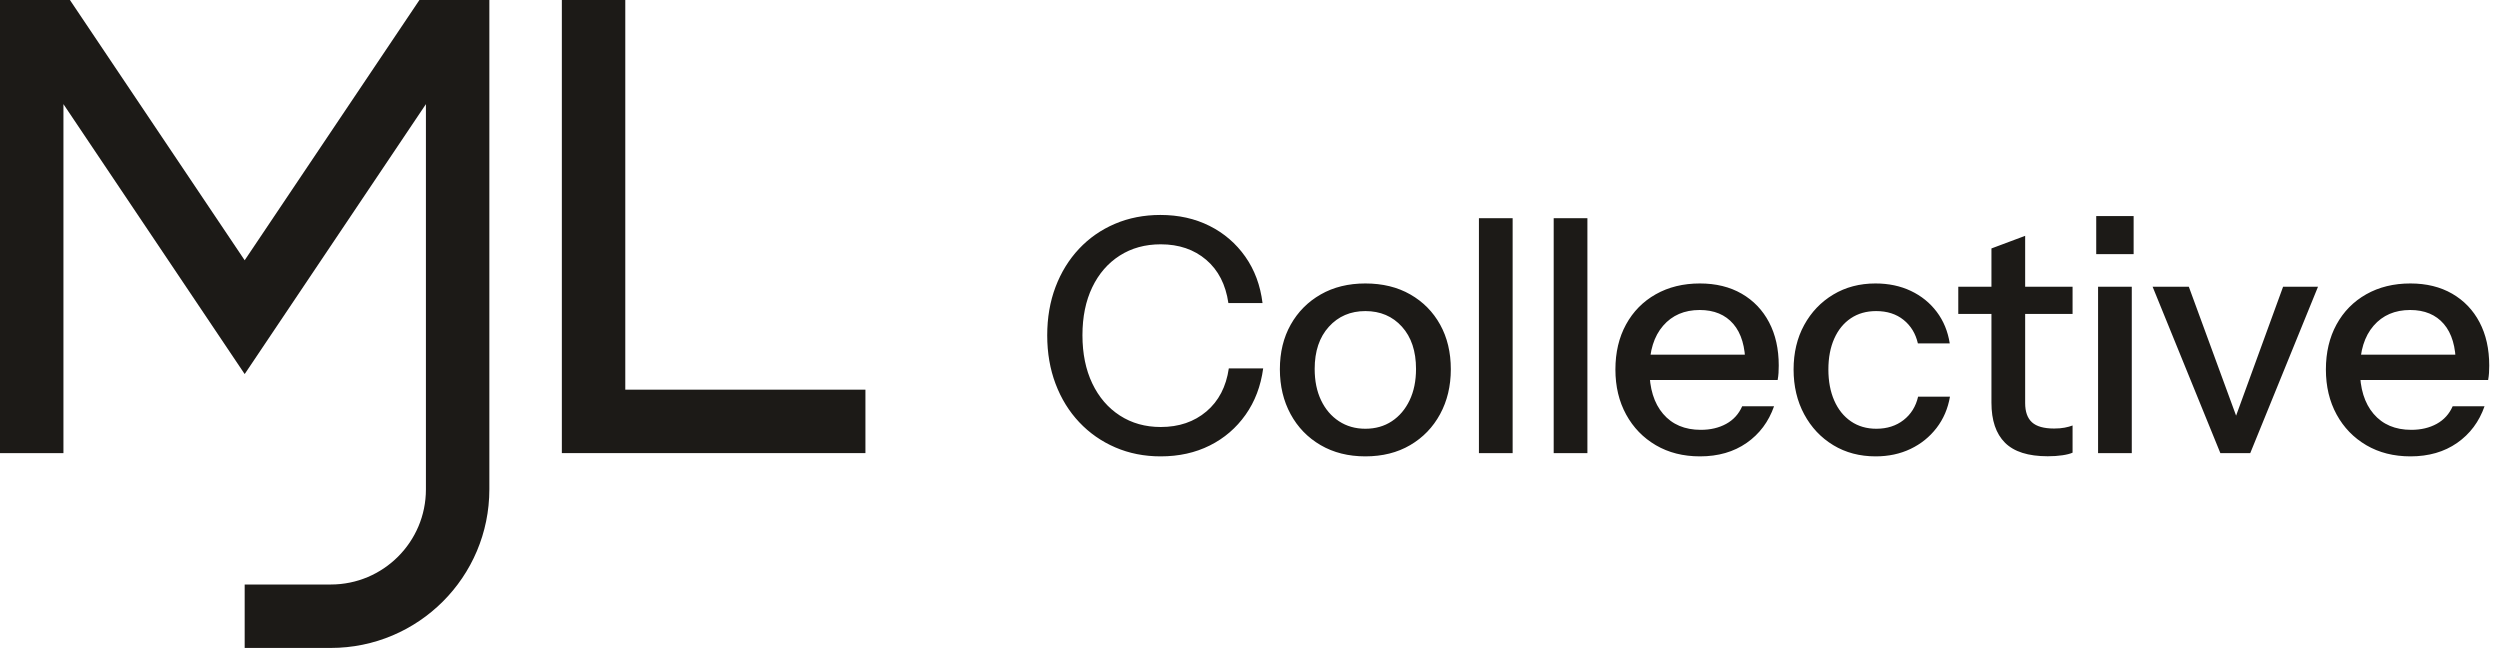
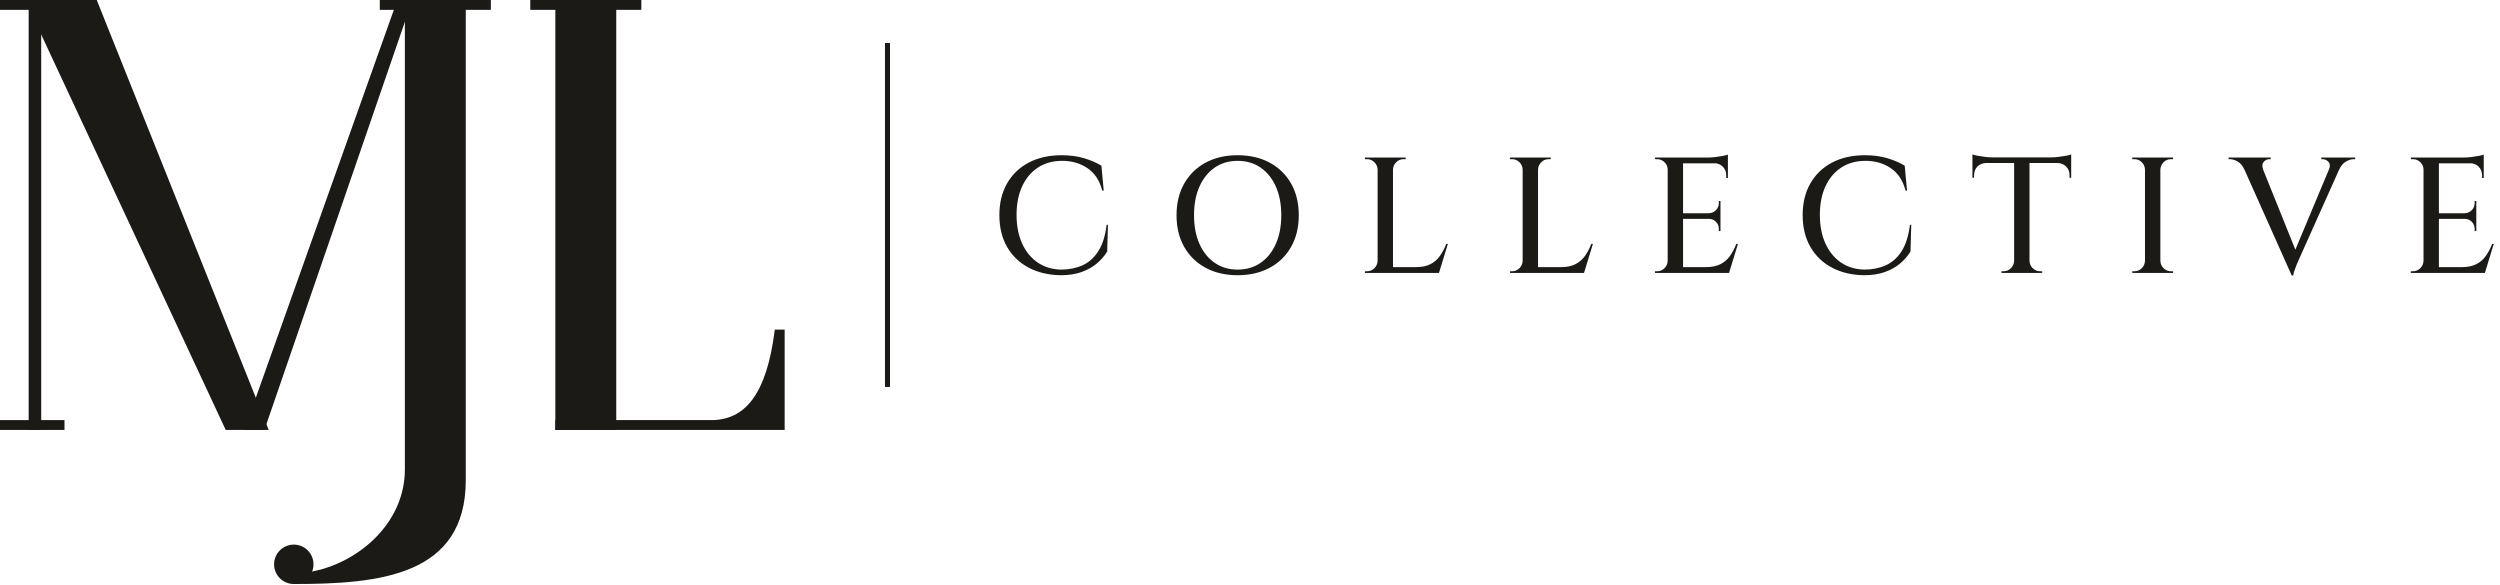
- <svg xmlns="http://www.w3.org/2000/svg" viewBox="0 10 551.75 143" width="551.75" height="143" role="img" aria-label="MJL Collective">
-   <path d="M7,110 V10 L54,80 L101,10 V118 A28,28 0 0 1 73,146 H54" fill="none" stroke="#1c1a17" stroke-width="14" stroke-linejoin="miter" stroke-miterlimit="6" />
-   <path d="M131,10 V103 H191" fill="none" stroke="#1c1a17" stroke-width="14" stroke-linejoin="miter" stroke-miterlimit="6" />
-   <path d="M256.152 110.72Q250.728 110.72 246.144 108.74Q241.56 106.76 238.188 103.184Q234.816 99.608 232.968 94.724Q231.12 89.84 231.12 84.008Q231.12 78.176 232.956 73.328Q234.792 68.48 238.14 64.916Q241.488 61.352 246.072 59.396Q250.656 57.44 256.104 57.44Q262.128 57.44 266.94 59.852Q271.752 62.264 274.836 66.644Q277.92 71.024 278.64 76.88H271.104Q270.216 70.76 266.208 67.34Q262.2 63.92 256.176 63.92Q251.016 63.92 247.116 66.416Q243.216 68.912 241.056 73.412Q238.896 77.912 238.896 83.984Q238.896 90.08 241.068 94.628Q243.24 99.176 247.152 101.708Q251.064 104.24 256.176 104.24Q262.2 104.24 266.256 100.808Q270.312 97.376 271.2 91.304H278.784Q277.992 97.16 274.896 101.54Q271.8 105.92 267 108.32Q262.2 110.72 256.152 110.72Z M301.332 110.72Q295.716 110.72 291.456 108.236Q287.196 105.752 284.832 101.396Q282.468 97.04 282.468 91.496Q282.468 85.904 284.856 81.656Q287.244 77.408 291.48 74.984Q295.716 72.56 301.332 72.56Q307.02 72.56 311.256 74.984Q315.492 77.408 317.844 81.656Q320.196 85.904 320.196 91.496Q320.196 97.04 317.832 101.396Q315.468 105.752 311.232 108.236Q306.996 110.72 301.332 110.72ZM301.332 104.624Q304.668 104.624 307.176 102.968Q309.684 101.312 311.1 98.348Q312.516 95.384 312.516 91.424Q312.516 85.544 309.408 82.1Q306.3 78.656 301.332 78.656Q296.412 78.656 293.28 82.112Q290.148 85.568 290.148 91.424Q290.148 95.384 291.564 98.348Q292.98 101.312 295.512 102.968Q298.044 104.624 301.332 104.624Z M326.4 110.0V58.16H333.84V110.0Z M342.9 110.0V58.16H350.34V110.0Z M375.192 110.72Q369.648 110.72 365.448 108.26Q361.248 105.8 358.884 101.48Q356.52 97.16 356.52 91.544Q356.52 85.904 358.86 81.62Q361.2 77.336 365.424 74.948Q369.648 72.56 375.168 72.56Q380.472 72.56 384.384 74.816Q388.296 77.072 390.432 81.128Q392.568 85.184 392.568 90.68Q392.568 91.544 392.52 92.3Q392.472 93.056 392.328 93.872H361.512V88.28H387.072L385.2 90.488Q385.2 84.584 382.548 81.5Q379.896 78.416 375.12 78.416Q370.056 78.416 367.044 81.896Q364.032 85.376 364.032 91.568Q364.032 97.808 367.044 101.336Q370.056 104.864 375.36 104.864Q378.576 104.864 380.976 103.544Q383.376 102.224 384.504 99.656H391.536Q389.736 104.792 385.476 107.756Q381.216 110.72 375.192 110.72Z M413.964 110.72Q408.684 110.72 404.604 108.248Q400.524 105.776 398.184 101.432Q395.844 97.088 395.844 91.544Q395.844 86 398.184 81.728Q400.524 77.456 404.604 75.008Q408.684 72.56 413.916 72.56Q418.26 72.56 421.728 74.204Q425.196 75.848 427.44 78.824Q429.684 81.8 430.308 85.784H423.276Q422.532 82.544 420.12 80.6Q417.708 78.656 414.06 78.656Q410.844 78.656 408.48 80.24Q406.116 81.824 404.82 84.728Q403.524 87.632 403.524 91.544Q403.524 95.456 404.82 98.408Q406.116 101.36 408.504 102.992Q410.892 104.624 414.108 104.624Q417.66 104.624 420.12 102.704Q422.58 100.784 423.324 97.544H430.356Q429.684 101.48 427.392 104.456Q425.1 107.432 421.656 109.076Q418.212 110.72 413.964 110.72Z M451.92 110.696Q445.488 110.696 442.5 107.708Q439.512 104.72 439.512 98.888V64.832L446.952 62.048V98.96Q446.952 101.84 448.464 103.208Q449.976 104.576 453.336 104.576Q454.656 104.576 455.664 104.384Q456.672 104.192 457.416 103.904V109.904Q456.624 110.264 455.172 110.48Q453.72 110.696 451.92 110.696ZM432.192 79.28V73.28H457.416V79.28Z M463.044 110.0V73.28H470.484V110.0ZM462.636 66.08V57.68H470.892V66.08Z M490.032 110.0 475.08 73.28H483.072L495.288 106.592H491.736L503.88 73.28H511.584L496.632 110.0Z M531.996 110.72Q526.452 110.72 522.252 108.26Q518.052 105.8 515.688 101.48Q513.324 97.16 513.324 91.544Q513.324 85.904 515.664 81.62Q518.004 77.336 522.228 74.948Q526.452 72.56 531.972 72.56Q537.276 72.56 541.188 74.816Q545.1 77.072 547.236 81.128Q549.372 85.184 549.372 90.68Q549.372 91.544 549.324 92.3Q549.276 93.056 549.132 93.872H518.316V88.28H543.876L542.004 90.488Q542.004 84.584 539.352 81.5Q536.7 78.416 531.924 78.416Q526.86 78.416 523.848 81.896Q520.836 85.376 520.836 91.568Q520.836 97.808 523.848 101.336Q526.86 104.864 532.164 104.864Q535.38 104.864 537.78 103.544Q540.18 102.224 541.308 99.656H548.34Q546.54 104.792 542.28 107.756Q538.02 110.72 531.996 110.72Z" fill="#1c1a17" />
+ <svg xmlns="http://www.w3.org/2000/svg" viewBox="0 0 697.76 163.0" width="697.76" height="163.0" role="img" aria-label="MJL Collective">
+   <g transform="translate(7.0,0) scale(0.5)" fill="#1c1a17">
+     <path d="M2,0 H9 V240 H2 Z" />
+     <path d="M0,0 H40 L136,240 H112 Z" />
+     <path d="M122.4,240 H133.6 L216.2,0 H207.8 Z" />
+     <path d="M-14,0 H40 V5.5 H-14 Z" />
+     <path d="M-14,234.5 H22 V240 H-14 Z" />
+     <path d="M198,0 H260 V5.5 H198 Z" />
+     <path d="M212,0 H246 V268 C246,321.36 198.0,326 150,326 V320 C177.9,320 212,296.6 212,262 Z" />
+     <path d="M161,315 A11,11 0 1 1 139,315 A11,11 0 1 1 161,315 Z" />
+     <path d="M296,0 H330 V240 H296 Z" />
+     <path d="M282,0 H344 V5.5 H282 Z" />
+     <path d="M296,234.5 H382 C402,235 414,220 418.5,184 H424 V240 H296 Z" />
+   </g>
+   <rect x="247.00" y="12.00" width="1.4" height="96.00" fill="#1c1a17" />
+   <path d="M309.237 62.736 309.02 70.191Q307.88 72.076 306.1 73.566Q304.32 75.056 301.841 75.934Q299.361 76.812 296.094 76.812Q291.031 76.766 287.142 74.72Q283.253 72.673 281.09 68.929Q278.927 65.184 278.927 60.022Q278.927 54.962 281.062 51.213Q283.198 47.464 287.1 45.394Q291.003 43.324 296.324 43.324Q299.821 43.324 302.613 44.17Q305.406 45.016 307.412 46.248L308.052 53.199H307.638Q306.552 48.984 303.526 46.937Q300.501 44.891 296.482 44.891Q292.564 44.891 289.709 46.758Q286.854 48.625 285.29 52.001Q283.727 55.376 283.727 59.958Q283.727 64.539 285.272 67.947Q286.816 71.355 289.598 73.255Q292.379 75.154 296.094 75.246Q299.453 75.246 302.12 74.051Q304.786 72.855 306.542 70.109Q308.298 67.363 308.869 62.736ZM345.412 43.324Q350.538 43.324 354.381 45.399Q358.223 47.473 360.358 51.236Q362.493 54.999 362.493 60.068Q362.493 65.129 360.358 68.896Q358.223 72.664 354.381 74.738Q350.538 76.812 345.412 76.812Q340.321 76.812 336.484 74.738Q332.646 72.664 330.511 68.901Q328.376 65.138 328.376 60.068Q328.376 55.008 330.511 51.241Q332.646 47.473 336.484 45.399Q340.321 43.324 345.412 43.324ZM345.412 75.246Q349.107 75.246 351.842 73.356Q354.577 71.466 356.094 68.063Q357.61 64.659 357.61 60.068Q357.61 55.478 356.094 52.074Q354.577 48.671 351.842 46.781Q349.107 44.891 345.412 44.891Q341.762 44.891 339.027 46.781Q336.292 48.671 334.775 52.074Q333.259 55.478 333.259 60.068Q333.259 64.659 334.775 68.063Q336.292 71.466 339.027 73.356Q341.762 75.246 345.412 75.246ZM388.79 43.968V76.168H384.497V43.968ZM401.117 74.556 401.489 76.168H388.652V74.556ZM404.109 68.065 401.627 76.168H393.526L395.182 74.556Q397.573 74.556 399.189 73.751Q400.804 72.945 401.863 71.467Q402.923 69.99 403.653 68.065ZM384.635 72.81V76.168H380.955V75.708Q380.955 75.708 381.254 75.708Q381.553 75.708 381.553 75.708Q382.749 75.708 383.6 74.857Q384.451 74.006 384.497 72.81ZM384.635 47.326H384.497Q384.451 46.13 383.6 45.279Q382.749 44.428 381.553 44.428Q381.553 44.428 381.254 44.428Q380.955 44.428 380.955 44.428V43.968H384.635ZM388.652 47.326V43.968H392.332V44.428Q392.286 44.428 392.01 44.428Q391.734 44.428 391.734 44.428Q390.538 44.428 389.687 45.279Q388.836 46.13 388.79 47.326ZM429.27 43.968V76.168H424.977V43.968ZM441.597 74.556 441.969 76.168H429.132V74.556ZM444.589 68.065 442.107 76.168H434.006L435.662 74.556Q438.053 74.556 439.669 73.751Q441.284 72.945 442.343 71.467Q443.403 69.99 444.133 68.065ZM425.115 72.81V76.168H421.435V75.708Q421.435 75.708 421.734 75.708Q422.033 75.708 422.033 75.708Q423.229 75.708 424.08 74.857Q424.931 74.006 424.977 72.81ZM425.115 47.326H424.977Q424.931 46.13 424.08 45.279Q423.229 44.428 422.033 44.428Q422.033 44.428 421.734 44.428Q421.435 44.428 421.435 44.428V43.968H425.115ZM429.132 47.326V43.968H432.812V44.428Q432.766 44.428 432.49 44.428Q432.214 44.428 432.214 44.428Q431.018 44.428 430.167 45.279Q429.316 46.13 429.27 47.326ZM469.75 43.968V76.168H465.457V43.968ZM482.077 74.556 482.449 76.168H469.612V74.556ZM480.192 59.515V61.082H469.612V59.515ZM482.263 43.968V45.581H469.612V43.968ZM485.069 68.065 482.587 76.168H474.486L476.142 74.556Q478.533 74.556 480.149 73.751Q481.764 72.945 482.823 71.467Q483.883 69.99 484.613 68.065ZM480.192 60.99V64.491H479.732V63.894Q479.732 62.723 478.934 61.907Q478.137 61.091 476.966 61.082V60.99ZM480.192 56.106V59.607H476.966V59.515Q478.137 59.469 478.939 58.649Q479.741 57.828 479.732 56.657V56.106ZM482.263 45.443V49.681H481.803V48.946Q481.803 47.507 480.863 46.544Q479.923 45.581 478.438 45.535V45.443ZM482.263 43.14V44.474L476.651 43.968Q477.663 43.968 478.79 43.83Q479.917 43.692 480.883 43.508Q481.849 43.324 482.263 43.14ZM465.595 72.81V76.168H461.915V75.708Q461.915 75.708 462.214 75.708Q462.513 75.708 462.513 75.708Q463.709 75.708 464.56 74.857Q465.411 74.006 465.457 72.81ZM465.595 47.326H465.457Q465.447 46.13 464.576 45.279Q463.705 44.428 462.513 44.428Q462.513 44.428 462.232 44.428Q461.951 44.428 461.951 44.428L461.915 43.968H465.595ZM533.441 62.736 533.224 70.191Q532.084 72.076 530.304 73.566Q528.524 75.056 526.045 75.934Q523.565 76.812 520.298 76.812Q515.235 76.766 511.346 74.72Q507.457 72.673 505.294 68.929Q503.131 65.184 503.131 60.022Q503.131 54.962 505.266 51.213Q507.402 47.464 511.304 45.394Q515.207 43.324 520.528 43.324Q524.025 43.324 526.817 44.17Q529.61 45.016 531.616 46.248L532.256 53.199H531.842Q530.756 48.984 527.73 46.937Q524.705 44.891 520.686 44.891Q516.768 44.891 513.913 46.758Q511.058 48.625 509.494 52.001Q507.931 55.376 507.931 59.958Q507.931 64.539 509.476 67.947Q511.02 71.355 513.802 73.255Q516.583 75.154 520.298 75.246Q523.657 75.246 526.324 74.051Q528.99 72.855 530.746 70.109Q532.502 67.363 533.073 62.736ZM566.442 44.106V76.168H562.149V44.106ZM578.078 43.922V45.489H550.513V43.922ZM578.078 45.351V49.635L577.618 49.589V48.9Q577.618 47.425 576.659 46.48Q575.701 45.535 574.252 45.489V45.351ZM578.078 43.094V44.428L572.466 43.922Q573.478 43.922 574.605 43.784Q575.732 43.646 576.698 43.462Q577.664 43.278 578.078 43.094ZM562.287 72.81V76.168H558.607V75.708Q558.607 75.708 558.906 75.708Q559.205 75.708 559.205 75.708Q560.401 75.708 561.252 74.857Q562.103 74.006 562.149 72.81ZM566.304 72.81H566.442Q566.488 74.006 567.339 74.857Q568.19 75.708 569.386 75.708Q569.386 75.708 569.685 75.708Q569.984 75.708 569.984 75.708V76.168H566.304ZM554.339 45.351V45.489Q552.853 45.535 551.913 46.48Q550.973 47.425 550.973 48.9V49.589L550.513 49.635V45.351ZM550.513 43.094Q550.973 43.278 551.916 43.462Q552.859 43.646 554.009 43.784Q555.159 43.922 556.125 43.922L550.513 44.428ZM602.966 43.968V76.168H598.673V43.968ZM598.811 72.81V76.168H595.131V75.708Q595.131 75.708 595.43 75.708Q595.729 75.708 595.729 75.708Q596.925 75.708 597.776 74.857Q598.627 74.006 598.673 72.81ZM598.811 47.326H598.673Q598.627 46.13 597.776 45.279Q596.925 44.428 595.729 44.428Q595.729 44.428 595.43 44.428Q595.131 44.428 595.131 44.428V43.968H598.811ZM602.828 72.81H602.966Q603.012 74.006 603.863 74.857Q604.714 75.708 605.91 75.708Q605.91 75.708 606.186 75.708Q606.462 75.708 606.508 75.708V76.168H602.828ZM602.828 47.326V43.968H606.508V44.428Q606.462 44.428 606.186 44.428Q605.91 44.428 605.91 44.428Q604.714 44.428 603.863 45.279Q603.012 46.13 602.966 47.326ZM639.635 76.906 625.049 44.244H630.402L641.188 71.037ZM639.635 76.906 639.304 72.885 651.354 44.106H654.31L641.937 71.739Q641.9 71.823 641.614 72.463Q641.328 73.103 640.965 73.978Q640.601 74.853 640.334 75.672Q640.067 76.491 640.049 76.906ZM650.038 47.29Q650.572 45.91 649.873 45.169Q649.174 44.428 648.29 44.428H647.876V43.968H657.327V44.428Q657.327 44.428 657.12 44.428Q656.913 44.428 656.913 44.428Q655.901 44.428 654.756 45.095Q653.61 45.762 652.874 47.326ZM631.653 47.29 626.411 47.326Q625.711 45.762 624.566 45.095Q623.421 44.428 622.363 44.428Q622.363 44.428 622.179 44.428Q621.995 44.428 621.995 44.428V43.968H633.778V44.428H633.364Q632.49 44.428 631.823 45.169Q631.156 45.91 631.653 47.29ZM680.706 43.968V76.168H676.413V43.968ZM693.033 74.556 693.405 76.168H680.568V74.556ZM691.148 59.515V61.082H680.568V59.515ZM693.219 43.968V45.581H680.568V43.968ZM696.025 68.065 693.543 76.168H685.442L687.098 74.556Q689.489 74.556 691.105 73.751Q692.72 72.945 693.779 71.467Q694.839 69.99 695.569 68.065ZM691.148 60.99V64.491H690.688V63.894Q690.688 62.723 689.89 61.907Q689.093 61.091 687.922 61.082V60.99ZM691.148 56.106V59.607H687.922V59.515Q689.093 59.469 689.895 58.649Q690.697 57.828 690.688 56.657V56.106ZM693.219 45.443V49.681H692.759V48.946Q692.759 47.507 691.819 46.544Q690.879 45.581 689.394 45.535V45.443ZM693.219 43.14V44.474L687.607 43.968Q688.619 43.968 689.746 43.83Q690.873 43.692 691.839 43.508Q692.805 43.324 693.219 43.14ZM676.551 72.81V76.168H672.871V75.708Q672.871 75.708 673.17 75.708Q673.469 75.708 673.469 75.708Q674.665 75.708 675.516 74.857Q676.367 74.006 676.413 72.81ZM676.551 47.326H676.413Q676.403 46.13 675.532 45.279Q674.661 44.428 673.469 44.428Q673.469 44.428 673.188 44.428Q672.907 44.428 672.907 44.428L672.871 43.968H676.551Z" fill="#1c1a17" />
</svg>
